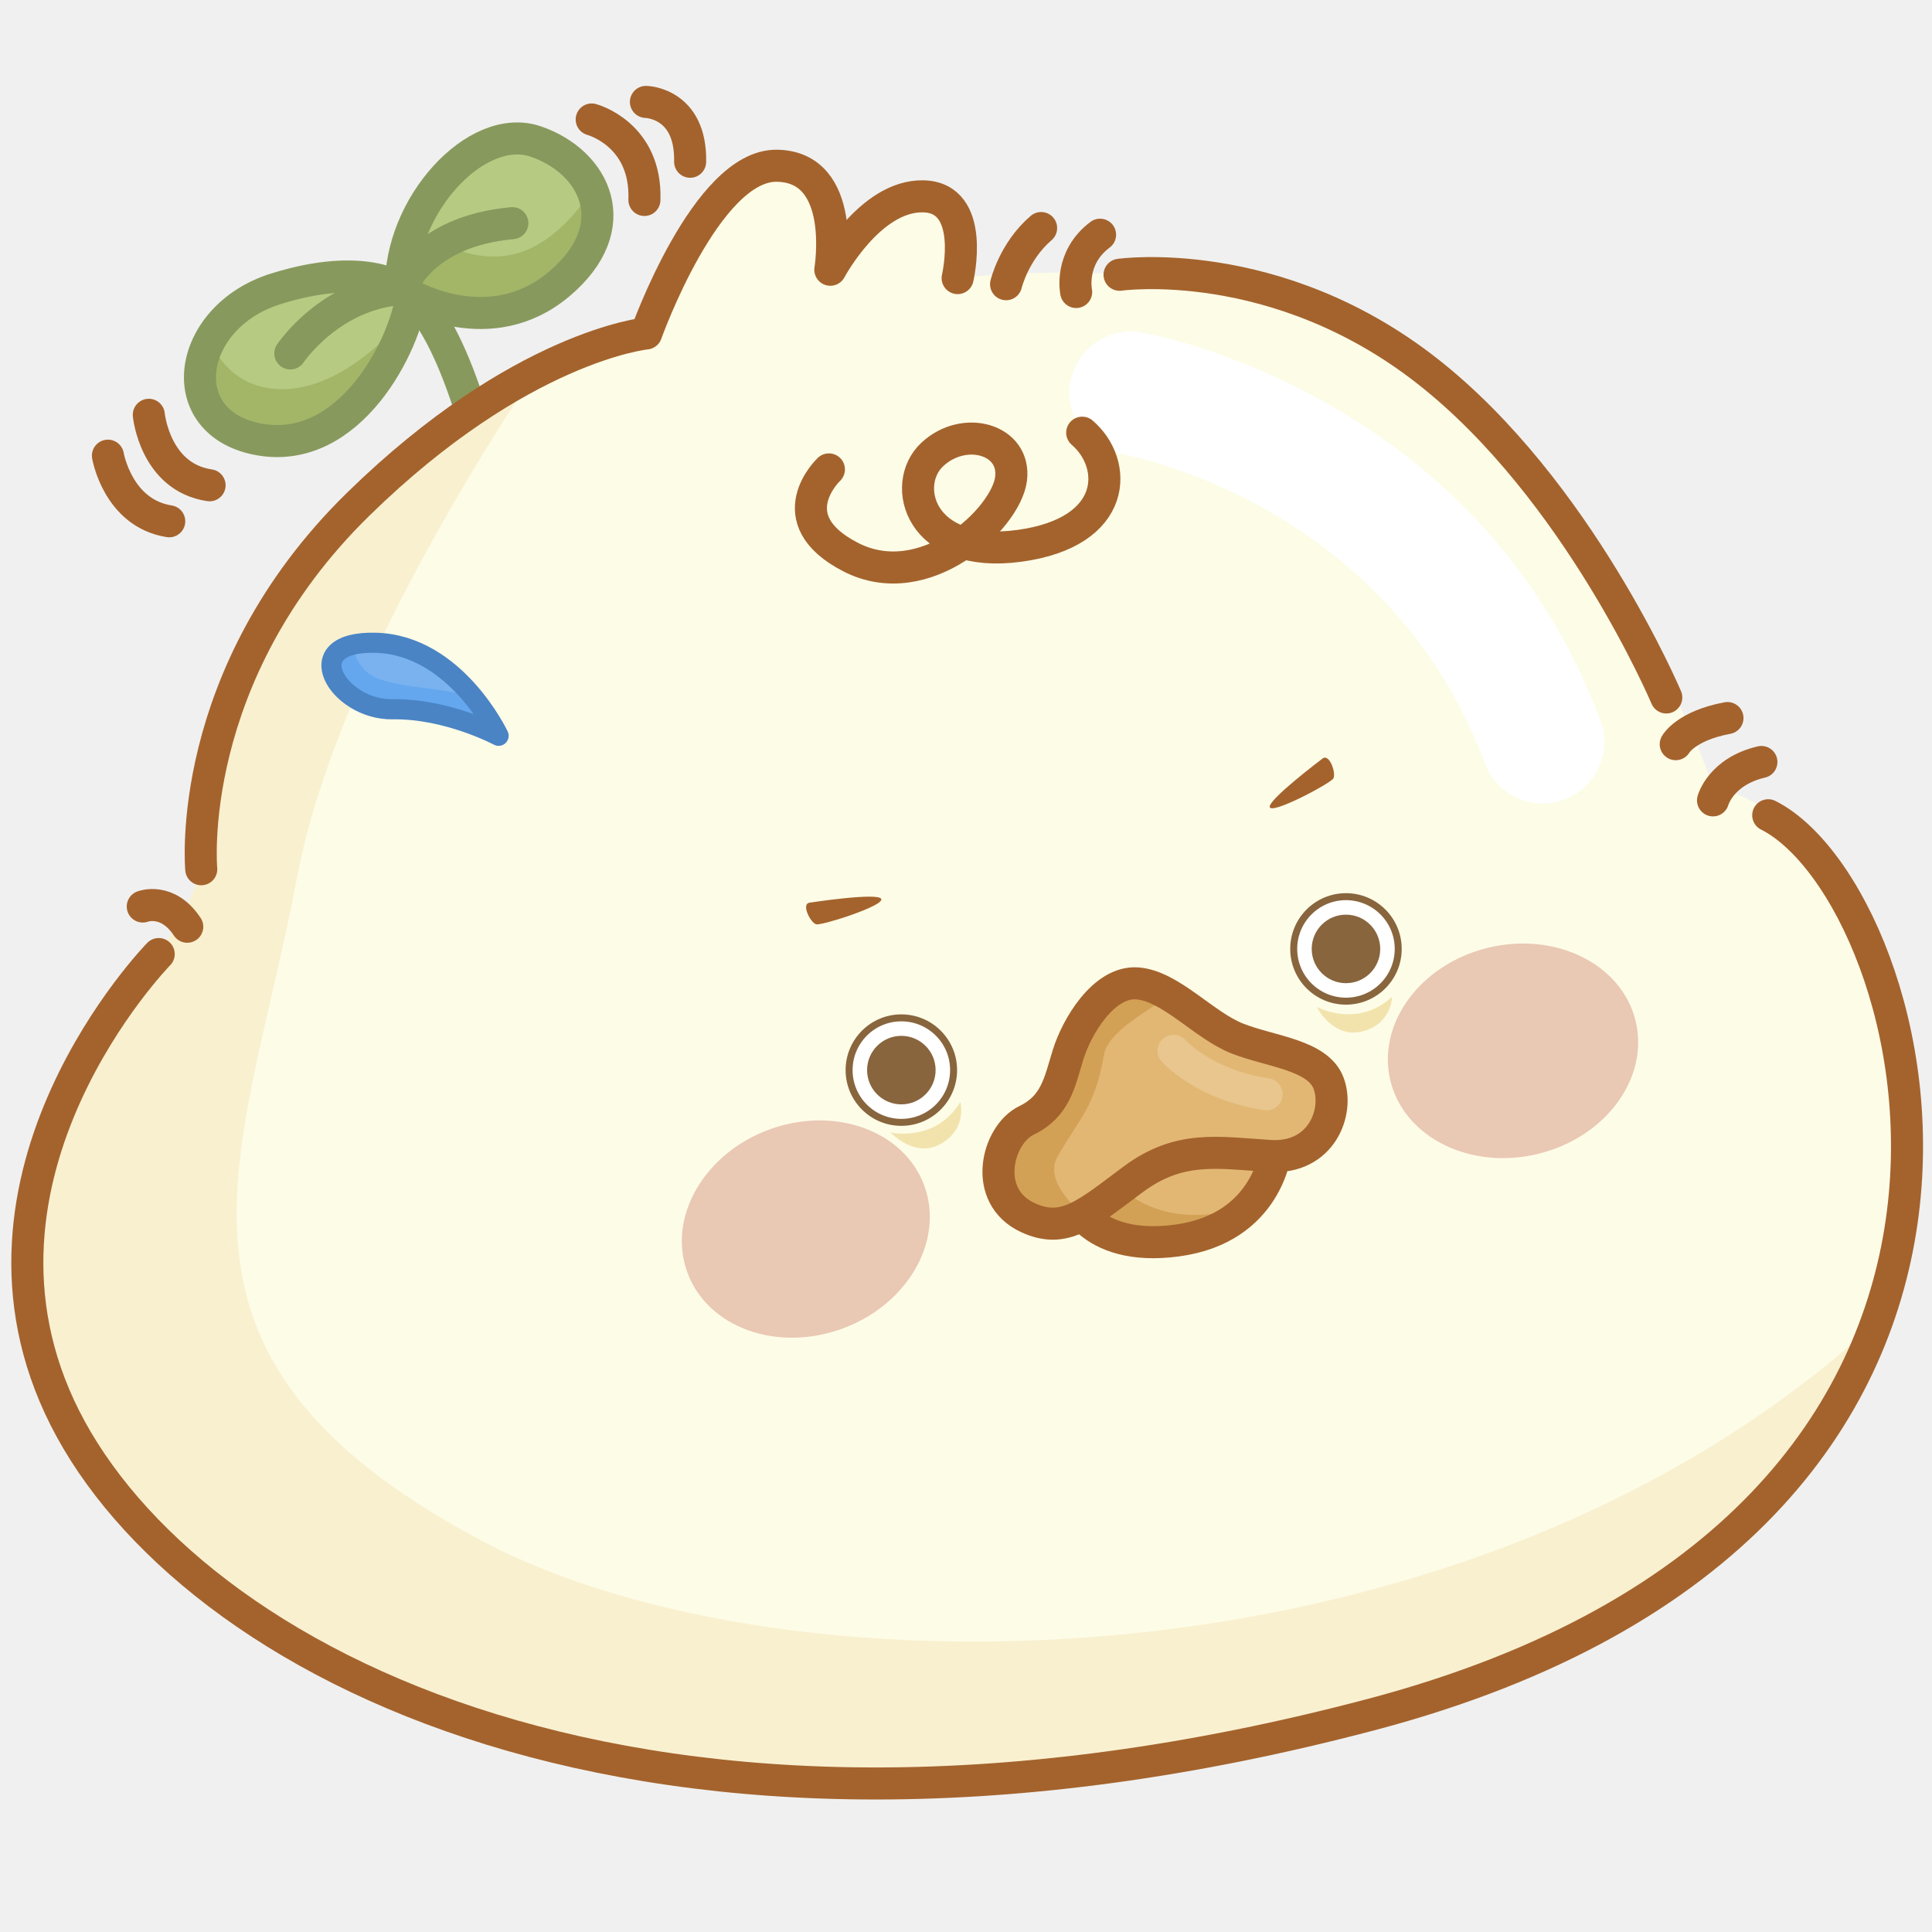
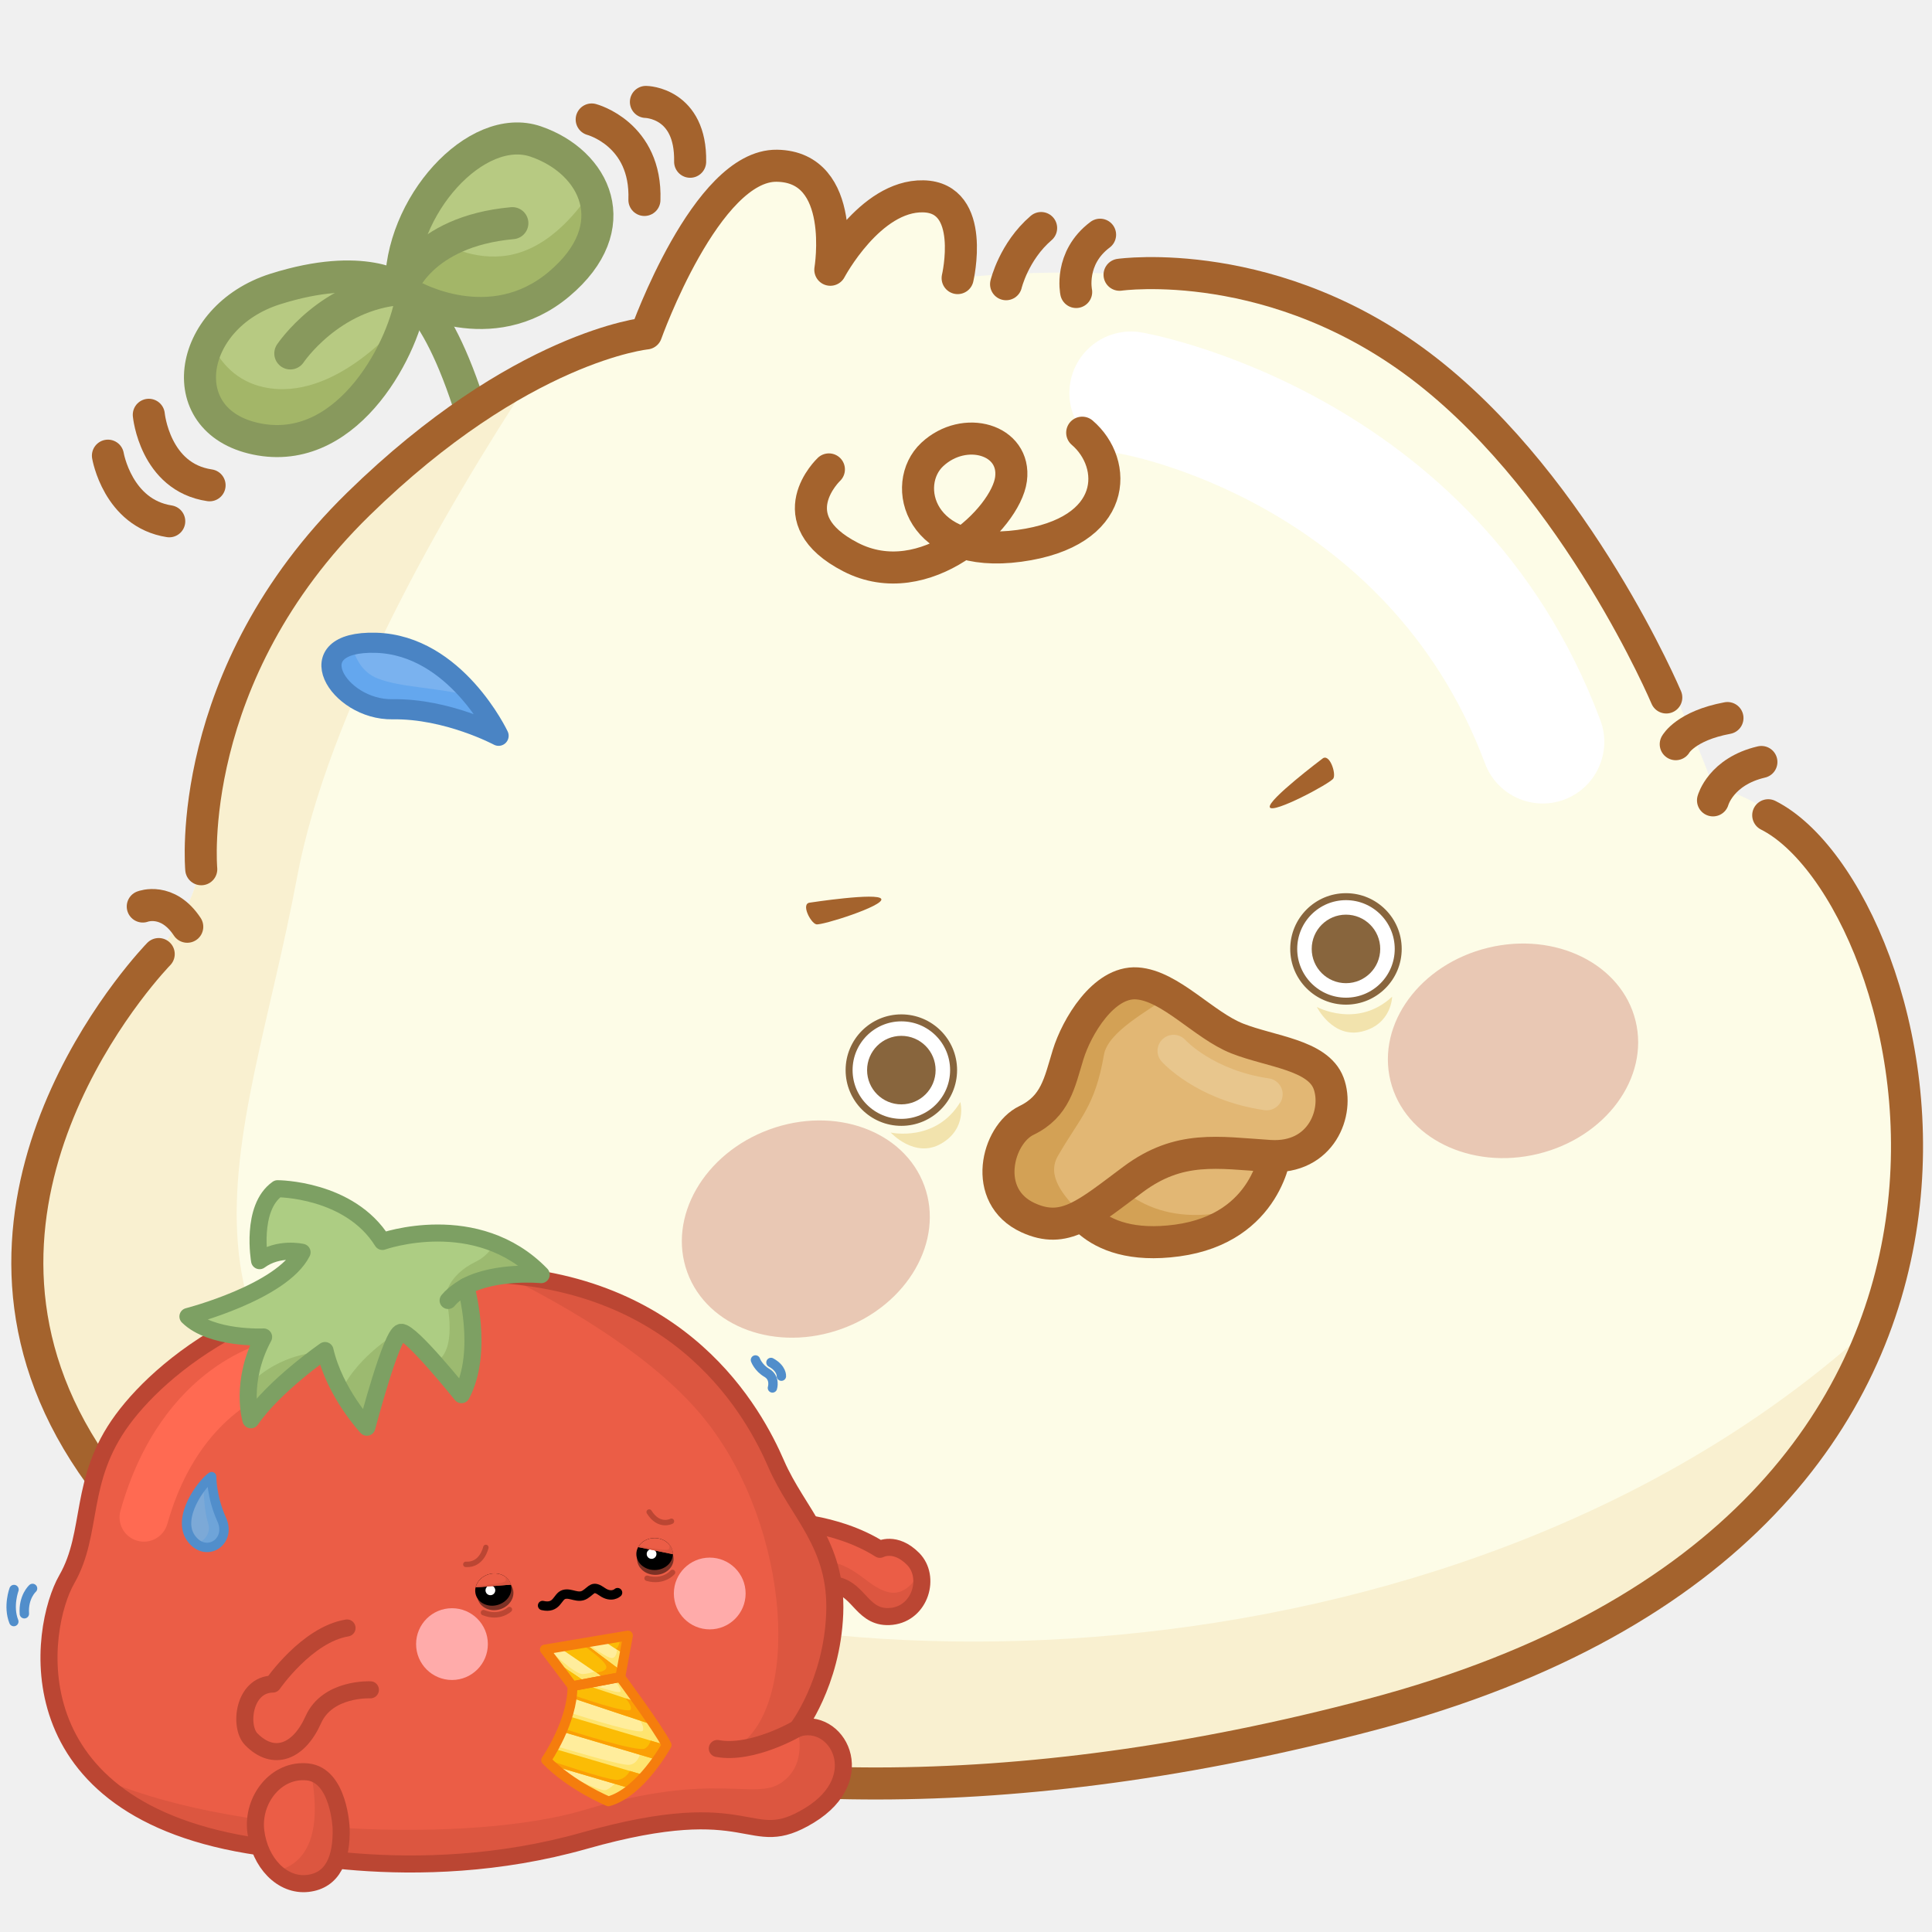
<svg xmlns="http://www.w3.org/2000/svg" width="100%" height="100%" viewBox="0 0 200 200" version="1.1" xml:space="preserve" style="fill-rule:evenodd;clip-rule:evenodd;stroke-linecap:round;stroke-linejoin:round;stroke-miterlimit:1.5;">
  <g transform="matrix(0.086716,0,0,0.086716,-55.8866,-68.91501)">
    <g transform="matrix(1,0,0,1,0,3.716184)">
      <g>
        <g>
          <path d="M1127.936,1125.984C1127.936,1125.984 1140.11,1009.434 1219.692,978.485C1299.275,947.536 1352.114,991.967 1357.38,1041.72C1362.646,1091.473 1306.153,1155.336 1233.939,1158.283C1161.725,1161.231 1149.774,1146.334 1132.415,1161.151C1115.056,1175.968 1088.528,1289.28 1014.841,1307.54C941.153,1325.8 877.145,1306.15 884.095,1236.392C891.045,1166.634 978.901,1129.795 1027.328,1123.406C1075.756,1117.018 1127.936,1125.984 1127.936,1125.984Z" style="fill:rgb(183,202,130);" />
          <path d="M1123.511,1174.476C1105.668,1208.903 1077.072,1292.118 1014.841,1307.54C941.153,1325.8 877.145,1306.15 884.095,1236.392C885.432,1222.975 889.762,1210.776 896.228,1199.777C907.548,1224.556 927.112,1246.14 959.145,1253.176C1044.77,1271.984 1123.511,1174.476 1123.511,1174.476ZM1351.019,1017.928C1354.363,1025.507 1356.514,1033.542 1357.38,1041.72C1362.646,1091.473 1306.153,1155.336 1233.939,1158.283C1161.725,1161.231 1149.774,1146.334 1132.415,1161.151C1129.716,1163.455 1126.796,1168.139 1123.511,1174.476L1114.115,1124.071C1122.743,1125.091 1127.936,1125.984 1127.936,1125.984C1127.936,1125.984 1131.033,1096.331 1144.316,1062.968C1169.011,1081.937 1204.189,1100.58 1244.229,1096.762C1294.491,1091.969 1331.294,1048.227 1351.019,1017.928Z" style="fill:rgb(163,182,104);" />
          <path d="M1123.221,1136.032C1123.221,1136.032 1170.575,1146.91 1216.648,1315.847" style="fill:none;stroke:rgb(136,153,93);stroke-width:38.26px;" />
          <path d="M991.056,1212.921C991.056,1212.921 1038.173,1142.25 1123.221,1136.032" style="fill:none;stroke:rgb(136,153,93);stroke-width:38.26px;" />
          <path d="M1123.221,1136.032C1123.221,1136.032 1145.309,1067.482 1256.119,1057.408" style="fill:none;stroke:rgb(136,153,93);stroke-width:38.26px;" />
          <path d="M1123.221,1136.032C1123.221,1136.032 1079.58,1102.359 973.057,1136.032C866.534,1169.704 847.465,1297.603 955.303,1315.847C1063.142,1334.092 1128.741,1201.678 1135.731,1143.814C1135.731,1143.814 1230.159,1198.719 1311.696,1130.292C1393.232,1061.866 1355.094,984.275 1284.079,959.945C1213.063,935.616 1120.833,1037.261 1123.221,1136.032Z" style="fill:none;stroke:rgb(136,153,93);stroke-width:38.26px;" />
          <g>
            <path d="M884.095,1813.322C884.095,1813.322 887.843,1579.943 1040.254,1416.815C1192.665,1253.687 1419.047,1180.651 1419.047,1180.651C1419.047,1180.651 1509.035,987.18 1571.132,988.86C1633.229,990.54 1637.903,1084.577 1637.903,1084.577C1637.903,1084.577 1695.257,1023.648 1749.974,1025.55C1804.692,1027.452 1787.685,1122.989 1787.685,1122.989C1787.685,1122.989 2198.818,1070.317 2397.667,1263.213C2596.516,1456.108 2689.428,1729.773 2689.428,1729.773C2689.428,1729.773 2854.894,1758.486 2903.717,2010.354C2952.539,2262.221 2907.526,2671.408 2332.295,2823.433C1757.064,2975.458 1229.963,2975.72 861.245,2657.669C492.526,2339.617 754.612,2024.35 801.581,1968.251C848.549,1912.151 881.538,1864.523 884.095,1813.322Z" style="fill:rgb(253,252,231);" />
            <path d="M2888.019,2365.79C2829.366,2551.18 2674.842,2732.903 2332.295,2823.433C1757.064,2975.458 1229.963,2975.72 861.245,2657.669C492.526,2339.617 754.612,2024.35 801.581,1968.251C848.549,1912.151 881.538,1864.523 884.095,1813.322C884.095,1813.322 887.843,1579.943 1040.254,1416.815C1113.825,1338.071 1204.631,1280.32 1278.891,1241.643C1174.15,1401.191 1036.216,1639.867 998.976,1838.91C936.76,2171.442 799.457,2407.431 1219.948,2630.549C1584.362,2823.911 2404.773,2816.189 2888.019,2365.79Z" style="fill:rgb(249,240,208);" />
            <g transform="matrix(1,0,0,1,8.9984,28.48945)">
              <path d="M1973.382,1304.264C1933.374,1297.511 1906.374,1259.547 1913.126,1219.538C1919.879,1179.53 1957.843,1152.53 1997.852,1159.282C1997.852,1159.282 2397.82,1225.973 2545.994,1622.455C2560.198,1660.462 2540.873,1702.851 2502.866,1717.055C2464.859,1731.259 2422.47,1711.934 2408.266,1673.927C2290.415,1358.584 1973.382,1304.264 1973.382,1304.264Z" style="fill:white;" />
            </g>
          </g>
          <path d="M1350.831,933.636C1350.831,933.636 1416.547,950.831 1413.77,1029.701" style="fill:none;stroke:rgb(164,99,45);stroke-width:38.26px;" />
          <g transform="matrix(0.97225,-0.233946,0.233946,0.97225,-181.7048,364.0661)">
            <path d="M1424.598,907.056C1424.598,907.056 1477.041,920.406 1459.215,988.849" style="fill:none;stroke:rgb(164,99,45);stroke-width:38.26px;" />
          </g>
          <path d="M822.116,1286.176C822.116,1286.176 829.178,1360.735 894.666,1370.325" style="fill:none;stroke:rgb(164,99,45);stroke-width:38.26px;" />
          <path d="M773.32,1334.971C773.32,1334.971 784.877,1403.67 846.513,1413.3" style="fill:none;stroke:rgb(164,99,45);stroke-width:38.26px;" />
        </g>
      </g>
      <g>
        <path d="M1634,1351.377C1634,1351.377 1571.375,1410.424 1659.945,1456.05C1748.514,1501.677 1845.136,1410.424 1851.398,1363.008C1857.661,1315.591 1795.931,1297.699 1757.461,1333.484C1718.991,1369.27 1742.252,1458.734 1861.239,1442.631C1980.227,1426.527 1979.332,1344.22 1936.389,1307.54" style="fill:none;stroke:rgb(164,99,45);stroke-width:38.26px;" />
        <path d="M884.727,1828.678C884.727,1828.678 863.138,1597.206 1072.345,1392.676C1265.628,1203.716 1415.891,1189.072 1415.891,1189.072C1415.891,1189.072 1487.638,987.538 1571.962,988.866C1656.287,990.194 1635.704,1113.029 1635.704,1113.029C1635.704,1113.029 1682.846,1024.057 1746.587,1025.385C1810.329,1026.713 1787.685,1122.989 1787.685,1122.989" style="fill:none;stroke:rgb(164,99,45);stroke-width:38.26px;" />
        <path d="M1845.519,1130.292C1845.519,1130.292 1854.815,1091.118 1887.349,1063.231" style="fill:none;stroke:rgb(164,99,45);stroke-width:38.26px;" />
        <path d="M1929.18,1139.588C1929.18,1139.588 1920.548,1099.086 1957.73,1071.199" style="fill:none;stroke:rgb(164,99,45);stroke-width:38.26px;" />
        <path d="M1980.97,1119.005C1980.97,1119.005 2167.546,1092.446 2348.146,1233.872C2528.747,1375.298 2633.655,1623.624 2633.655,1623.624" style="fill:none;stroke:rgb(164,99,45);stroke-width:38.26px;" />
        <path d="M2644.942,1679.398C2644.942,1679.398 2656.894,1657.487 2706.692,1648.191" style="fill:none;stroke:rgb(164,99,45);stroke-width:38.26px;" />
        <path d="M2689.428,1746.459C2689.428,1746.459 2698.724,1711.933 2747.194,1700.645" style="fill:none;stroke:rgb(164,99,45);stroke-width:38.26px;" />
        <g>
          <path d="M814.913,1873.188C814.913,1873.188 844.482,1861.722 868.016,1897.325" style="fill:none;stroke:rgb(164,99,45);stroke-width:38.26px;" />
          <path d="M833.948,1929.943C833.948,1929.943 575.671,2194.192 721.978,2483.821C868.286,2773.45 1413.207,3067.558 2282.094,2837.646C3150.981,2607.734 2941.971,1858.282 2755.354,1764.227" style="fill:none;stroke:rgb(164,99,45);stroke-width:38.26px;" />
        </g>
      </g>
    </g>
    <g>
      <g transform="matrix(0.939167,-0.34346,0.34346,0.939167,-678.0275,682.0294)">
        <ellipse cx="1602.87" cy="2268.446" rx="150.615" ry="126.588" style="fill:rgb(233,200,180);" />
      </g>
      <g transform="matrix(0.971475,-0.237141,0.237141,0.971475,355.5913,225.544)">
        <ellipse cx="1602.87" cy="2268.446" rx="150.615" ry="126.588" style="fill:rgb(233,200,180);" />
      </g>
      <g transform="matrix(1,0,0,1,2.225378,4.132822)">
        <path d="M1705.613,2142.619C1705.613,2142.619 1759.374,2154.588 1788.698,2106.189C1788.698,2106.189 1797.267,2137.732 1765.753,2155.885C1734.239,2174.038 1705.613,2142.619 1705.613,2142.619Z" style="fill:rgb(242,227,173);" />
      </g>
      <g transform="matrix(0.961545,0.274648,-0.274648,0.961545,1164.922,-531.8791)">
        <path d="M1705.613,2142.619C1705.613,2142.619 1759.374,2154.588 1788.698,2106.189C1788.698,2106.189 1797.267,2137.732 1765.753,2155.885C1734.239,2174.038 1705.613,2142.619 1705.613,2142.619Z" style="fill:rgb(242,227,173);" />
      </g>
      <g transform="matrix(1.021824,0,0,1.269855,-35.06509,-503.3173)">
        <path d="M1611.296,1870.742C1611.296,1870.742 1690.912,1860.912 1694.597,1867.301C1698.283,1873.69 1625.302,1892.366 1618.668,1891.137C1612.033,1889.908 1600.238,1871.479 1611.296,1870.742Z" style="fill:rgb(164,99,45);" />
      </g>
      <g transform="matrix(-0.713847,0.731126,0.908595,0.887122,1673.404,-1137.077)">
        <path d="M1611.296,1870.742C1611.296,1870.742 1690.912,1860.912 1694.597,1867.301C1698.283,1873.69 1625.302,1892.366 1618.668,1891.137C1612.033,1889.908 1600.238,1871.479 1611.296,1870.742Z" style="fill:rgb(164,99,45);" />
      </g>
      <path d="M1921.558,2220.518C1921.558,2220.518 1941.224,2290.332 2049.878,2275.583C2158.532,2260.833 2167.382,2168.404 2167.382,2168.404C2167.382,2168.404 2171.764,2135.153 2160.231,2134.571C2148.699,2133.989 1955.482,2152.18 1921.558,2220.518Z" style="fill:rgb(226,183,116);" />
      <g>
        <g transform="matrix(1.525104,0,0,1.525104,-897.9176,-1094.545)">
          <circle cx="1716.869" cy="2076.411" r="40.898" style="fill:white;" />
        </g>
        <g transform="matrix(1.525104,0,0,1.525104,-897.9176,-1094.545)">
          <circle cx="1716.869" cy="2076.411" r="40.898" style="fill:none;stroke:rgb(136,101,61);stroke-width:5.46px;" />
        </g>
        <g transform="matrix(1,0,0,1,3.617132,-4.21305)">
          <circle cx="1716.869" cy="2076.411" r="40.898" style="fill:rgb(136,101,61);" />
        </g>
      </g>
      <path d="M1957.73,2185.62C1980.68,2218.717 2033.603,2267.131 2135.864,2234.059C2118.419,2252.92 2091.455,2269.939 2049.878,2275.583C1941.224,2290.332 1921.558,2220.518 1921.558,2220.518C1928.266,2207.006 1941.202,2195.454 1957.73,2185.62Z" style="fill:rgb(211,161,85);" />
      <path d="M1921.558,2220.518C1921.558,2220.518 1941.224,2290.332 2049.878,2275.583C2158.532,2260.833 2167.382,2168.404 2167.382,2168.404C2167.382,2168.404 2171.764,2135.153 2160.231,2134.571C2148.699,2133.989 1955.482,2152.18 1921.558,2220.518Z" style="fill:none;stroke:rgb(164,99,45);stroke-width:38.26px;" />
      <g transform="matrix(1,0,0,1,530.7798,-144.6815)">
        <g transform="matrix(1.525104,0,0,1.525104,-897.9176,-1094.545)">
          <circle cx="1716.869" cy="2076.411" r="40.898" style="fill:white;" />
        </g>
        <g transform="matrix(1.525104,0,0,1.525104,-897.9176,-1094.545)">
          <circle cx="1716.869" cy="2076.411" r="40.898" style="fill:none;stroke:rgb(136,101,61);stroke-width:5.46px;" />
        </g>
        <g transform="matrix(1,0,0,1,3.617132,-4.21305)">
          <circle cx="1716.869" cy="2076.411" r="40.898" style="fill:rgb(136,101,61);" />
        </g>
      </g>
      <path d="M1871.776,2248.398C1815.829,2222.729 1834.917,2149.166 1869.801,2132.304C1904.686,2115.442 1909.293,2087.139 1919.495,2053.9C1929.697,2020.661 1961.949,1966.031 2001.77,1968.664C2041.591,1971.296 2081.412,2018.687 2121.562,2034.483C2161.713,2050.28 2217.66,2053.9 2230.494,2087.798C2243.329,2121.695 2222.267,2178.629 2160.231,2174.68C2098.196,2170.731 2052.451,2161.516 1997.163,2202.653C1941.874,2243.791 1915.493,2268.457 1871.776,2248.398Z" style="fill:rgb(226,183,116);" />
      <path d="M1937.022,2244.987C1915.297,2256.839 1896.254,2259.629 1871.776,2248.398C1815.829,2222.729 1834.917,2149.166 1869.801,2132.304C1904.686,2115.442 1909.293,2087.139 1919.495,2053.9C1929.697,2020.661 1961.949,1966.031 2001.77,1968.664C2014.762,1969.523 2027.754,1975.146 2040.758,1982.882C2014.145,2001.984 1967.084,2026.607 1962.365,2053.85C1951.549,2116.289 1933.85,2128.58 1907.301,2174.795C1894.09,2197.791 1912.208,2221.586 1937.022,2244.987Z" style="fill:rgb(211,161,85);" />
      <path d="M2031.221,2061.959C2024.165,2054.104 2024.815,2041.999 2032.67,2034.944C2040.526,2027.889 2052.631,2028.538 2059.686,2036.394C2059.686,2036.394 2092.953,2072.448 2159.323,2082.118C2169.772,2083.64 2177.018,2093.358 2175.496,2103.806C2173.974,2114.254 2164.255,2121.501 2153.807,2119.979C2071.698,2108.016 2031.221,2061.959 2031.221,2061.959Z" style="fill:rgb(232,198,141);" />
      <g>
        <path d="M1239.687,1673.078C1239.687,1673.078 1188.735,1564.737 1093.266,1562.056C997.798,1559.374 1047.677,1642.507 1113.111,1641.434C1178.544,1640.361 1239.687,1673.078 1239.687,1673.078Z" style="fill:rgb(122,178,239);" />
        <path d="M1064.464,1564.626C1068.477,1580.831 1077.077,1597.448 1095.056,1604.544C1123.348,1615.713 1163.517,1614.831 1208.679,1625.985C1229.149,1650.671 1239.687,1673.078 1239.687,1673.078C1239.687,1673.078 1178.544,1640.361 1113.111,1641.434C1055.701,1642.375 1010.264,1578.495 1064.464,1564.626Z" style="fill:rgb(100,167,238);" />
        <path d="M1239.687,1673.078C1239.687,1673.078 1188.735,1564.737 1093.266,1562.056C997.798,1559.374 1047.677,1642.507 1113.111,1641.434C1178.544,1640.361 1239.687,1673.078 1239.687,1673.078Z" style="fill:none;stroke:rgb(74,132,196);stroke-width:24.03px;" />
      </g>
      <path d="M1871.776,2248.398C1815.829,2222.729 1834.917,2149.166 1869.801,2132.304C1904.686,2115.442 1909.293,2087.139 1919.495,2053.9C1929.697,2020.661 1961.949,1966.031 2001.77,1968.664C2041.591,1971.296 2081.412,2018.687 2121.562,2034.483C2161.713,2050.28 2217.66,2053.9 2230.494,2087.798C2243.329,2121.695 2222.267,2178.629 2160.231,2174.68C2098.196,2170.731 2052.451,2161.516 1997.163,2202.653C1941.874,2243.791 1915.493,2268.457 1871.776,2248.398Z" style="fill:none;stroke:rgb(164,99,45);stroke-width:38.26px;" />
    </g>
+     <g transform="matrix(-0.31321,0,0,0.31321,1768.711,2037.063)">
+       <path d="M619.101,1829.9C619.101,1829.9 406.375,1830.627 235.792,1938.633C235.792,1938.633 177.593,1906.328 109.36,1974.979C41.126,2043.63 81.264,2182.103 190.637,2194.144C300.011,2206.185 313.056,2094.022 399.351,2076.351C485.645,2058.681 634.153,2007.506 619.101,1829.9Z" style="fill:rgb(235,93,70);" />
+       <path d="M81.826,2020.664C101.59,2059.864 141.721,2116.771 203.467,2101.752C295.632,2079.333 333.826,1972.223 500.719,1980.526C529.561,1981.961 546.251,1991.907 553.92,2007.473C507.004,2048.594 444.618,2067.082 399.351,2076.351C313.056,2094.022 300.011,2206.185 190.637,2194.144C102.185,2184.406 59.015,2091.978 81.826,2020.664Z" style="fill:rgb(220,86,64);" />
+       <path d="M619.101,1829.9C619.101,1829.9 406.375,1830.627 235.792,1938.633C235.792,1938.633 177.593,1906.328 109.36,1974.979C41.126,2043.63 81.264,2182.103 190.637,2194.144C300.011,2206.185 313.056,2094.022 399.351,2076.351C485.645,2058.681 634.153,2007.506 619.101,1829.9Z" style="fill:none;stroke:rgb(187,70,51);stroke-width:65px;" />
+       <path d="M550.645,2621.586C550.645,2621.586 418.645,2450.372 407.943,2184.202C397.24,1918.031 549.117,1802.085 631.043,1613.004C712.97,1423.923 985.788,910.253 1746.622,888.848C2507.456,867.443 2953.402,1214.348 3122.862,1444.922C3292.321,1675.497 3231.673,1873.281 3335.132,2053.551C3438.592,2233.821 3553.742,2935.193 2600.707,3072.372C2600.707,3072.372 2015.98,3234.524 1361.799,3049.01C707.618,2863.497 741.51,3097.173 504.267,2952.686C267.024,2808.199 400.807,2572.324 550.645,2621.586Z" style="fill:rgb(235,93,70);" />
+       <path d="M2523.05,1327.975C2472.973,1317.305 2440.979,1267.986 2451.649,1217.909C2462.319,1167.832 2511.638,1135.838 2561.715,1146.508C2561.715,1146.508 2971.019,1225.344 3130.27,1791.57C3144.133,1840.859 3115.371,1892.13 3066.082,1905.992C3016.793,1919.855 2965.522,1891.093 2951.66,1841.804C2827.734,1401.18 2523.05,1327.975 2523.05,1327.975Z" style="fill:rgb(255,106,82);" />
+       <path d="M550.645,2621.586C550.645,2621.586 418.645,2450.372 407.943,2184.202C397.24,1918.031 549.117,1802.085 631.043,1613.004C710.164,1430.398 967.327,945.053 1670.166,892.746C1419.965,1016.245 1089.403,1210.061 901.54,1444.922C571.198,1857.907 534.493,2557.077 791.426,2697.762L663.178,2672.66L550.645,2621.586ZM3223.103,2802.675C3101.528,2926.668 2905.882,3028.445 2600.707,3072.372C2600.707,3072.372 2015.98,3234.524 1361.799,3049.01C707.618,2863.497 741.51,3097.173 504.267,2952.686C267.024,2808.199 400.807,2572.324 550.645,2621.586C550.645,2621.586 506.986,2757.172 611.191,2827.96C715.395,2898.748 862.492,2781.509 1361.799,2931.89C1784.785,3059.285 2720.541,3033.448 3223.103,2802.675Z" style="fill:rgb(220,86,64);" />
+       <path d="M550.645,2621.586C550.645,2621.586 418.645,2450.372 407.943,2184.202C397.24,1918.031 549.117,1802.085 631.043,1613.004C712.97,1423.923 985.788,910.253 1746.622,888.848C2507.456,867.443 2953.402,1214.348 3122.862,1444.922C3292.321,1675.497 3231.673,1873.281 3335.132,2053.551C3438.592,2233.821 3553.742,2935.193 2600.707,3072.372C2600.707,3072.372 2015.98,3234.524 1361.799,3049.01C707.618,2863.497 741.51,3097.173 504.267,2952.686C267.024,2808.199 400.807,2572.324 550.645,2621.586Z" style="fill:none;stroke:rgb(187,70,51);stroke-width:65px;" />
+       <g>
+         <g transform="matrix(1.069556,0,0,1.083057,-77.333,-142.5854)">
+           <ellipse cx="1092.936" cy="1955.296" rx="65.025" ry="56.246" style="fill-opacity:0.48;" />
+         </g>
+         <g transform="matrix(1.069556,0,0,1.083057,-74.51309,-161.0429)">
+           <ellipse cx="1092.936" cy="1955.296" rx="65.025" ry="56.246" />
+         </g>
+         <circle cx="1105.925" cy="1956.396" r="18.583" style="fill:white;" />
+         <g transform="matrix(1.069556,0,0,1.083057,-74.51309,-161.0429)">
+           <path d="M1027.913,1955.731C1027.911,1955.586 1027.911,1955.441 1027.911,1955.296C1027.911,1924.253 1057.048,1899.05 1092.936,1899.05C1118.656,1899.05 1140.909,1911.995 1151.453,1930.757L1027.913,1955.731Z" style="fill:rgb(235,93,70);" />
+         </g>
+         <g transform="matrix(1.069556,0,0,1.083057,-74.51309,-161.0429)">
+           <path d="M1148.869,1926.611C1149.795,1927.958 1150.657,1929.341 1151.453,1930.757L1027.913,1955.731L1027.911,1955.296C1027.911,1942.653 1032.744,1930.979 1040.897,1921.582C1039.514,1928.067 1039.321,1934.344 1042.206,1937.899C1048.351,1945.471 1119.472,1932.394 1148.869,1926.611Z" style="fill:rgb(220,86,64);" />
+         </g>
+         <path d="M1026.15,2026.64C1026.15,2026.64 1059.989,2066.887 1123.052,2048.942" style="fill:none;stroke:rgb(187,70,51);stroke-width:20.68px;" />
+       </g>
+       <g transform="matrix(0.961375,0.275244,-0.275244,0.961375,1195.595,-90.29385)">
+         <g transform="matrix(1.069556,0,0,1.083057,-77.333,-142.5854)">
+           <ellipse cx="1092.936" cy="1955.296" rx="65.025" ry="56.246" style="fill-opacity:0.48;" />
+         </g>
+         <g transform="matrix(1.069556,0,0,1.083057,-74.51309,-161.0429)">
+           <ellipse cx="1092.936" cy="1955.296" rx="65.025" ry="56.246" />
+         </g>
+         <circle cx="1105.925" cy="1956.396" r="18.583" style="fill:white;" />
+         <g transform="matrix(1.069556,0,0,1.083057,-74.51309,-161.0429)">
+           <path d="M1027.913,1955.731C1027.911,1955.586 1027.911,1955.441 1027.911,1955.296C1027.911,1924.253 1057.048,1899.05 1092.936,1899.05C1118.656,1899.05 1140.909,1911.995 1151.453,1930.757L1027.913,1955.731Z" style="fill:rgb(235,93,70);" />
+         </g>
+         <g transform="matrix(1.069556,0,0,1.083057,-74.51309,-161.0429)">
+           <path d="M1148.869,1926.611C1149.795,1927.958 1150.657,1929.341 1151.453,1930.757L1027.913,1955.731L1027.911,1955.296C1027.911,1942.653 1032.744,1930.979 1040.897,1921.582C1039.514,1928.067 1039.321,1934.344 1042.206,1937.899C1048.351,1945.471 1119.472,1932.394 1148.869,1926.611Z" style="fill:rgb(220,86,64);" />
+         </g>
+         <g transform="matrix(0.926305,-0.376774,0.376774,0.926305,-657.6835,556.0084)">
+           <path d="M1026.15,2026.64C1026.15,2026.64 1059.989,2066.887 1123.052,2048.942" style="fill:none;stroke:rgb(187,70,51);stroke-width:20.68px;" />
+         </g>
+       </g>
+       <g>
+         <path d="M2782.705,1661.62C2782.705,1661.62 2783.487,1739.031 2744.39,1825.044C2705.294,1911.057 2806.163,1974.394 2861.681,1895.419C2917.198,1816.443 2819.456,1686.642 2782.705,1661.62Z" style="fill:rgb(124,169,215);" />
+         <path d="M2813.467,1691.609C2813.066,1737.052 2809.606,1795.744 2796.571,1837.882C2783.858,1878.977 2810.2,1904.326 2838.279,1919.169C2782.425,1957.641 2710.347,1899.939 2744.39,1825.044C2783.487,1739.031 2782.705,1661.62 2782.705,1661.62C2790.775,1667.114 2801.784,1677.659 2813.467,1691.609Z" style="fill:rgb(110,164,217);" />
+         <path d="M2782.705,1661.62C2782.705,1661.62 2783.487,1739.031 2744.39,1825.044C2705.294,1911.057 2806.163,1974.394 2861.681,1895.419C2917.198,1816.443 2819.456,1686.642 2782.705,1661.62Z" style="fill:none;stroke:rgb(81,142,203);stroke-width:35.83px;" />
+       </g>
+       <g>
+         <path d="M2289.196,3000.788C2289.196,3000.788 2297.163,2799.802 2416.986,2787.049C2536.808,2774.297 2629.264,2893.32 2614.386,3013.406C2599.508,3133.492 2513.956,3222.76 2416.986,3212.133C2320.016,3201.506 2286.007,3115.695 2289.196,3000.788Z" style="fill:rgb(235,93,70);" />
+         <path d="M2542.382,3165.831C2507.619,3199.248 2463.623,3217.244 2416.986,3212.133C2320.016,3201.506 2286.007,3115.695 2289.196,3000.788C2289.196,3000.788 2296.595,2814.128 2404.375,2789.164C2380.275,2910.003 2362.748,3129.734 2542.382,3165.831Z" style="fill:rgb(220,86,64);" />
+         <path d="M2289.196,3000.788C2289.196,3000.788 2297.163,2799.802 2416.986,2787.049C2536.808,2774.297 2629.264,2893.32 2614.386,3013.406C2599.508,3133.492 2513.956,3222.76 2416.986,3212.133C2320.016,3201.506 2286.007,3115.695 2289.196,3000.788Z" style="fill:none;stroke:rgb(187,70,51);stroke-width:65px;" />
+       </g>
+       <g>
+         <path d="M1526.625,891.681C1526.625,891.681 1699.217,875.132 1813.885,936.603C1813.885,936.603 1742.956,1184.852 1830.435,1349.169C1830.435,1349.169 2024.305,1106.831 2060.952,1111.559C2097.598,1116.288 2190.987,1473.294 2190.987,1473.294C2190.987,1473.294 2312.747,1343.85 2350.576,1181.01C2350.576,1181.01 2544.446,1314.887 2633.107,1444.922C2633.107,1444.922 2676.846,1300.701 2584.639,1129.291C2584.639,1129.291 2784.42,1138.748 2873.081,1051.27C2873.081,1051.27 2514.893,959.063 2438.054,806.567C2438.054,806.567 2527.896,785.289 2600.007,838.485C2600.007,838.485 2635.471,637.522 2531.443,564.229C2531.443,564.229 2257.187,564.229 2131.88,765.193C2131.88,765.193 1772.51,637.522 1526.625,891.681Z" style="fill:rgb(173,205,131);" />
+         <path d="M1705.086,772.058C1718.701,799.33 1740.691,825.243 1775.94,842.371C1885.491,895.604 1890.892,974.296 1890.892,974.296C1890.892,974.296 1842.288,1161.768 1918.666,1218.858C1923.537,1222.5 1928.395,1225.231 1933.223,1227.153C1879.68,1287.612 1830.435,1349.169 1830.435,1349.169C1742.956,1184.852 1813.885,936.603 1813.885,936.603C1699.217,875.132 1526.625,891.681 1526.625,891.681C1582.141,834.297 1643.442,796.377 1705.086,772.058ZM2066.091,1114.157C2067.562,1111.065 2068.335,1109.307 2068.335,1109.307C2068.335,1109.307 2222.273,1196.023 2289.196,1334.944C2242.702,1418.315 2190.987,1473.294 2190.987,1473.294C2190.987,1473.294 2105.615,1146.935 2066.091,1114.157ZM2371.16,1195.763C2371.416,1190.317 2371.53,1187.227 2371.53,1187.227C2371.53,1187.227 2522.401,1189.273 2641.343,1312.454C2649.119,1392.125 2633.107,1444.922 2633.107,1444.922C2562.048,1340.704 2423.409,1234.017 2371.16,1195.763Z" style="fill:rgb(156,186,112);" />
+         <path d="M1526.625,891.681C1526.625,891.681 1699.217,875.132 1813.885,936.603C1813.885,936.603 1742.956,1184.852 1830.435,1349.169C1830.435,1349.169 2024.305,1106.831 2060.952,1111.559C2097.598,1116.288 2190.987,1473.294 2190.987,1473.294C2190.987,1473.294 2312.747,1343.85 2350.576,1181.01C2350.576,1181.01 2544.446,1314.887 2633.107,1444.922C2633.107,1444.922 2676.846,1300.701 2584.639,1129.291C2584.639,1129.291 2784.42,1138.748 2873.081,1051.27C2873.081,1051.27 2514.893,959.063 2438.054,806.567C2438.054,806.567 2527.896,785.289 2600.007,838.485C2600.007,838.485 2635.471,637.522 2531.443,564.229C2531.443,564.229 2257.187,564.229 2131.88,765.193C2131.88,765.193 1772.51,637.522 1526.625,891.681Z" style="fill:none;stroke:rgb(125,160,99);stroke-width:64.99px;" />
+         <path d="M1813.885,936.603C1813.885,936.603 1856.823,959.938 1881.425,990.163" style="fill:none;stroke:rgb(125,160,99);stroke-width:64.99px;" />
+       </g>
+       <path d="M2177.644,2474.138C2177.644,2474.138 2340.897,2466.007 2395.384,2588.323C2449.872,2710.639 2546.116,2749.863 2631.885,2662.401C2679.036,2614.319 2661.275,2454.064 2549.573,2452.186C2549.573,2452.186 2419.73,2263.606 2266.7,2238.449" style="fill:none;stroke:rgb(187,70,51);stroke-width:65px;" />
+       <g transform="matrix(1,0,0,1,5.664287,1.515909)">
+         <path d="M1219.567,2424.21C1219.567,2424.21 1073.889,2620.609 1042.939,2683.227C1042.939,2683.227 1141.545,2863.885 1264.623,2897.713C1264.623,2897.713 1406.414,2839.413 1502.141,2740.807C1502.141,2740.807 1400.209,2593.247 1401.872,2458.659L1219.567,2424.21Z" style="fill:rgb(255,237,156);" />
+         <path d="M1215.599,2429.578L1231.969,2426.553L1246.418,2429.284C1236.215,2442.338 1214.534,2471.678 1219.209,2479.64C1225.277,2489.976 1336.991,2449.215 1336.991,2449.215C1336.991,2449.215 1352.956,2471.312 1349.8,2474.989C1346.645,2478.667 1317.101,2496.044 1313.806,2498.527C1310.511,2501.009 1165.973,2568.313 1160.732,2569.968C1155.491,2571.623 1125.976,2607.482 1133.424,2628.17C1139.515,2645.091 1342.72,2581.939 1416.514,2558.381C1420.32,2571.881 1424.684,2585.099 1429.384,2597.858L1215.071,2672.855L1140.32,2705.128C1140.32,2705.128 1148.595,2756.157 1186.66,2758.64C1218.439,2760.713 1407.667,2704.424 1469.306,2685.774C1479.436,2704.627 1488.492,2719.586 1494.514,2729.12C1490.621,2733.1 1484.878,2737.03 1475.736,2739.666C1453.945,2745.952 1227.437,2815.309 1227.437,2815.309C1227.437,2815.309 1254.836,2850.493 1276.743,2855.183C1298.65,2859.872 1443.739,2786.574 1448.153,2786.123C1448.859,2786.051 1449.84,2786.343 1450.932,2786.969C1362.809,2857.342 1264.623,2897.713 1264.623,2897.713C1141.545,2863.885 1042.939,2683.227 1042.939,2683.227C1070.85,2626.758 1192.063,2461.49 1215.599,2429.578Z" style="fill:rgb(254,228,111);" />
+         <path d="M1043.44,2684.13L1420.623,2572.179C1427.165,2593.059 1434.899,2613.091 1442.955,2631.599L1078.857,2739.666C1058.691,2711.026 1046.042,2688.792 1043.44,2684.13ZM1125.471,2798.834L1475.038,2696.246C1490.444,2723.873 1502.141,2740.807 1502.141,2740.807C1495.721,2747.421 1489.093,2753.854 1482.314,2760.099L1177.576,2849.531C1158.704,2834.058 1141.196,2816.544 1125.471,2798.834ZM1404.809,2503.319L1088.88,2608.391C1107.532,2580.48 1128.918,2549.839 1148.915,2521.696L1361.433,2451.017L1401.872,2458.659C1401.689,2473.46 1402.759,2488.418 1404.809,2503.319Z" style="fill:rgb(251,188,5);" />
+         <path d="M1403.376,2491.32C1403.78,2495.321 1404.259,2499.322 1404.809,2503.319L1088.88,2608.391C1107.532,2580.48 1128.918,2549.839 1148.915,2521.696L1199.405,2504.904C1187.345,2519.081 1176.358,2536.07 1179.505,2547.083C1185.634,2568.536 1403.376,2491.32 1403.376,2491.32ZM1438.066,2620.07C1439.677,2623.973 1441.31,2627.818 1442.955,2631.599L1078.857,2739.666C1058.691,2711.026 1046.042,2688.792 1043.44,2684.13L1103.547,2666.29C1106.684,2676.359 1112.954,2688.132 1125.471,2696.246C1149.61,2711.895 1399.828,2632.362 1438.066,2620.07ZM1501.848,2741.109C1495.519,2747.617 1488.989,2753.949 1482.314,2760.099L1177.576,2849.531C1158.704,2834.058 1141.196,2816.544 1125.471,2798.834L1183.052,2781.936C1191.991,2797.527 1208.91,2817.245 1236.817,2815.559C1280.016,2812.95 1478.919,2745.34 1500.281,2738.043C1501.069,2739.231 1501.623,2740.048 1501.911,2740.471C1501.891,2740.675 1501.87,2740.888 1501.848,2741.109Z" style="fill:rgb(251,159,5);" />
+         <path d="M1219.567,2424.21L1401.872,2458.659L1507.132,2318.95L1190.267,2265.777L1219.567,2424.21Z" style="fill:rgb(251,188,5);" />
+         <path d="M1219.03,2270.604C1220.508,2288.614 1225.215,2313.471 1239.751,2319.368C1263.174,2328.869 1301.79,2291.172 1301.79,2291.172L1369.522,2297.301C1369.522,2297.301 1274.858,2360.436 1272.54,2385.261C1270.223,2410.086 1348.7,2410.392 1348.7,2410.392C1348.7,2410.392 1318.572,2430.595 1300.13,2439.433L1219.567,2424.21L1190.267,2265.777L1219.03,2270.604Z" style="fill:rgb(251,159,5);" />
+         <path d="M1203.686,2338.335L1289.388,2282.41L1356.135,2293.611L1215.026,2399.656L1203.686,2338.335ZM1272.335,2434.181L1454.102,2310.051L1507.132,2318.95L1480.219,2354.671L1342.356,2447.413L1272.335,2434.181Z" style="fill:rgb(255,237,156);" />
+         <path d="M1349.8,2298.371L1215.026,2399.656L1203.686,2338.335L1232.094,2319.797C1232.912,2330.9 1236.191,2347.938 1248.447,2351.23C1266.928,2356.195 1341.128,2298.371 1341.128,2298.371L1349.8,2298.371ZM1278.548,2429.938L1317.382,2403.418C1330.917,2407.655 1347.799,2411.898 1362.644,2412.53C1393.537,2413.845 1483.46,2325.578 1483.46,2325.578C1483.46,2325.578 1482.503,2339.033 1480.897,2353.772L1480.219,2354.671L1342.356,2447.413L1298.904,2439.202C1293.215,2436.342 1286.156,2433.193 1278.548,2429.938Z" style="fill:rgb(254,228,111);" />
+         <path d="M1219.567,2424.21L1401.872,2458.659L1507.132,2318.95L1190.267,2265.777L1219.567,2424.21Z" style="fill:none;stroke:rgb(245,125,13);stroke-width:37.42px;" />
+         <path d="M1219.567,2424.21C1219.567,2424.21 1073.889,2620.609 1042.939,2683.227C1042.939,2683.227 1141.545,2863.885 1264.623,2897.713C1264.623,2897.713 1406.414,2839.413 1502.141,2740.807C1502.141,2740.807 1400.209,2593.247 1401.872,2458.659L1219.567,2424.21Z" style="fill:none;stroke:rgb(245,125,13);stroke-width:37.42px;" />
+       </g>
+       <g transform="matrix(1,0,0,1,983.0754,247.2127)">
+         <circle cx="883.616" cy="2052.675" r="136.767" style="fill:rgb(255,171,170);" />
+       </g>
+       <g transform="matrix(1,0,0,1,0.673478,54.31617)">
+         <circle cx="883.616" cy="2052.675" r="136.767" style="fill:rgb(255,171,170);" />
+       </g>
+       <path d="M1235.575,2103.723C1235.575,2103.723 1258.721,2125.563 1294.534,2100.212C1330.347,2074.862 1331.907,2093.192 1359.208,2110.743C1386.509,2128.293 1413.809,2102.943 1439.94,2110.743C1466.071,2118.543 1465.291,2165.734 1521.452,2152.864" style="fill:none;stroke:black;stroke-width:35.75px;" />
+       <path d="M1030.237,1831.677C1030.237,1831.677 1077.209,1856.726 1115.067,1796.528" style="fill:none;stroke:rgb(187,70,51);stroke-width:20.68px;" />
+       <path d="M1737.588,1931.437C1737.588,1931.437 1752.172,2000.013 1813.885,1995.988" style="fill:none;stroke:rgb(187,70,51);stroke-width:20.68px;" />
+       <path d="M645.29,1323.506C645.29,1323.506 633.215,1285.557 666.42,1266.151C699.626,1246.745 709.976,1217.012 709.976,1217.012" style="fill:none;stroke:rgb(81,142,203);stroke-width:35.83px;" />
+       <path d="M611.221,1278.657C611.221,1278.657 608.634,1249.764 650.896,1226.477" style="fill:none;stroke:rgb(81,142,203);stroke-width:35.83px;" />
+       <path d="M3465.301,2087.74C3465.301,2087.74 3501.029,2119.444 3496.563,2184.202" style="fill:none;stroke:rgb(81,142,203);stroke-width:35.83px;" />
+       <path d="M3536.013,2091.904C3536.013,2091.904 3559.832,2155.917 3536.758,2213.975" style="fill:none;stroke:rgb(81,142,203);stroke-width:35.83px;" />
+       <path d="M550.645,2621.586C550.645,2621.586 721.79,2722.461 855.411,2697.762" style="fill:none;stroke:rgb(187,70,51);stroke-width:65px;" />
+     </g>
  </g>
</svg>
